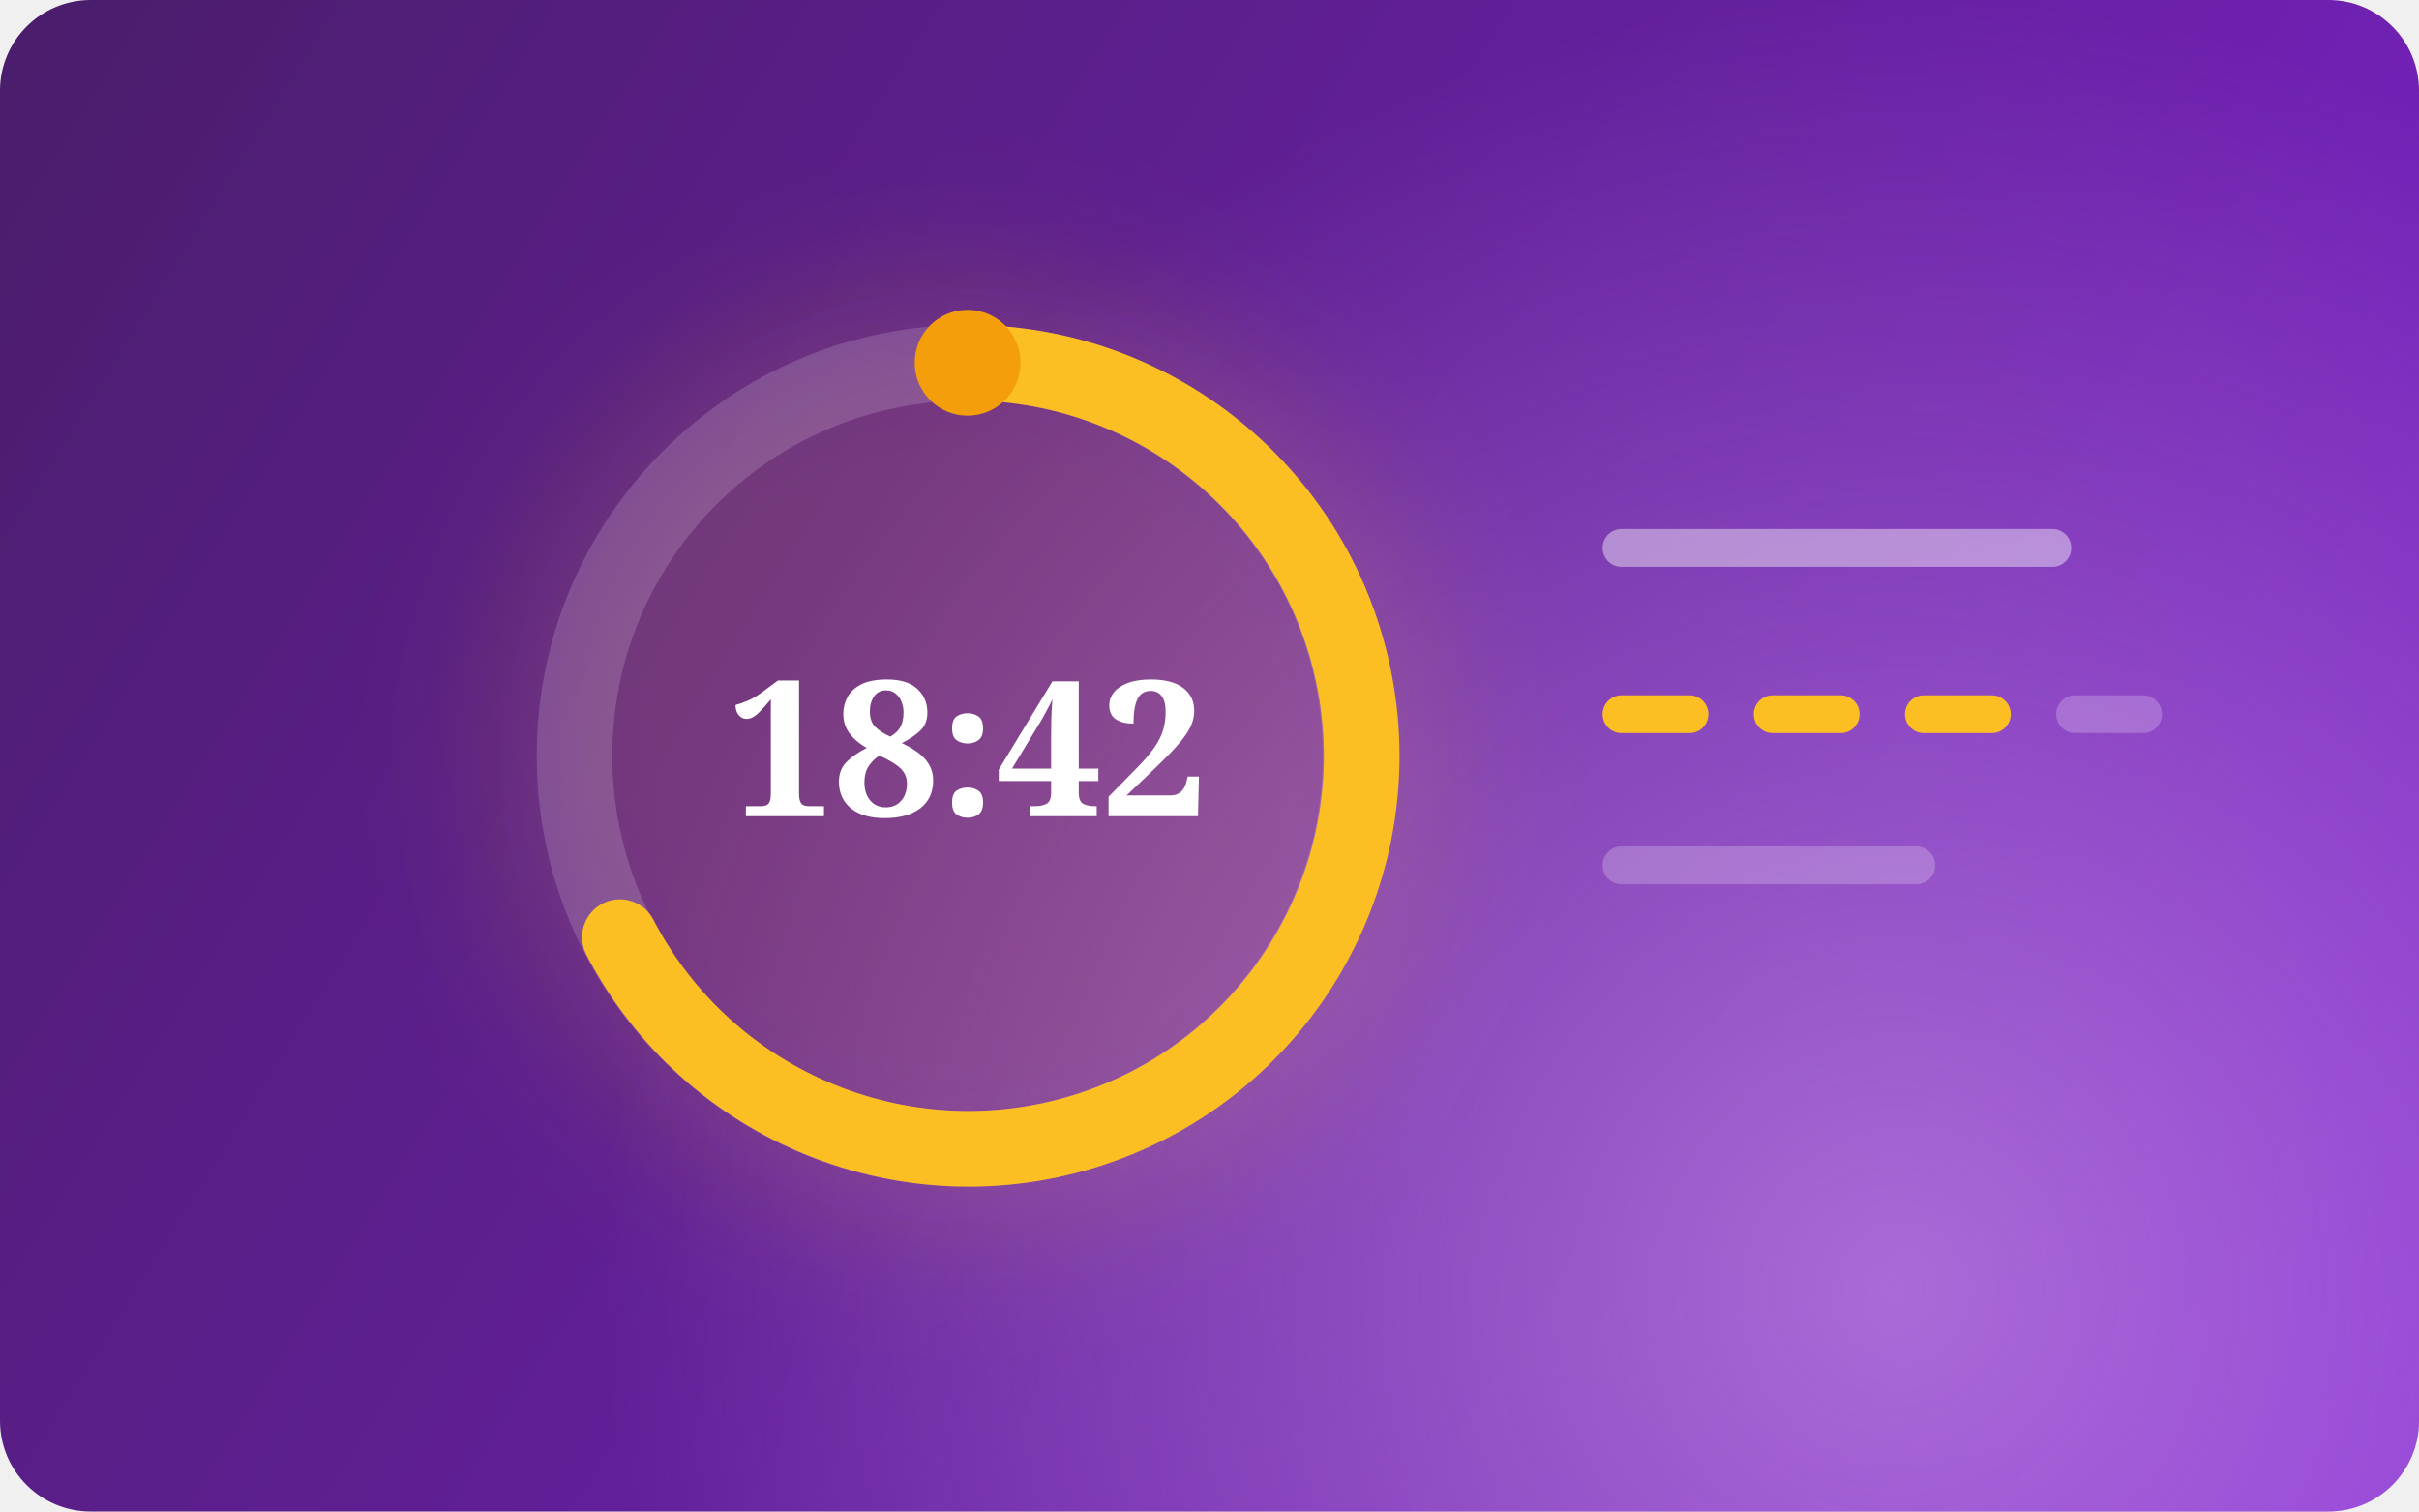
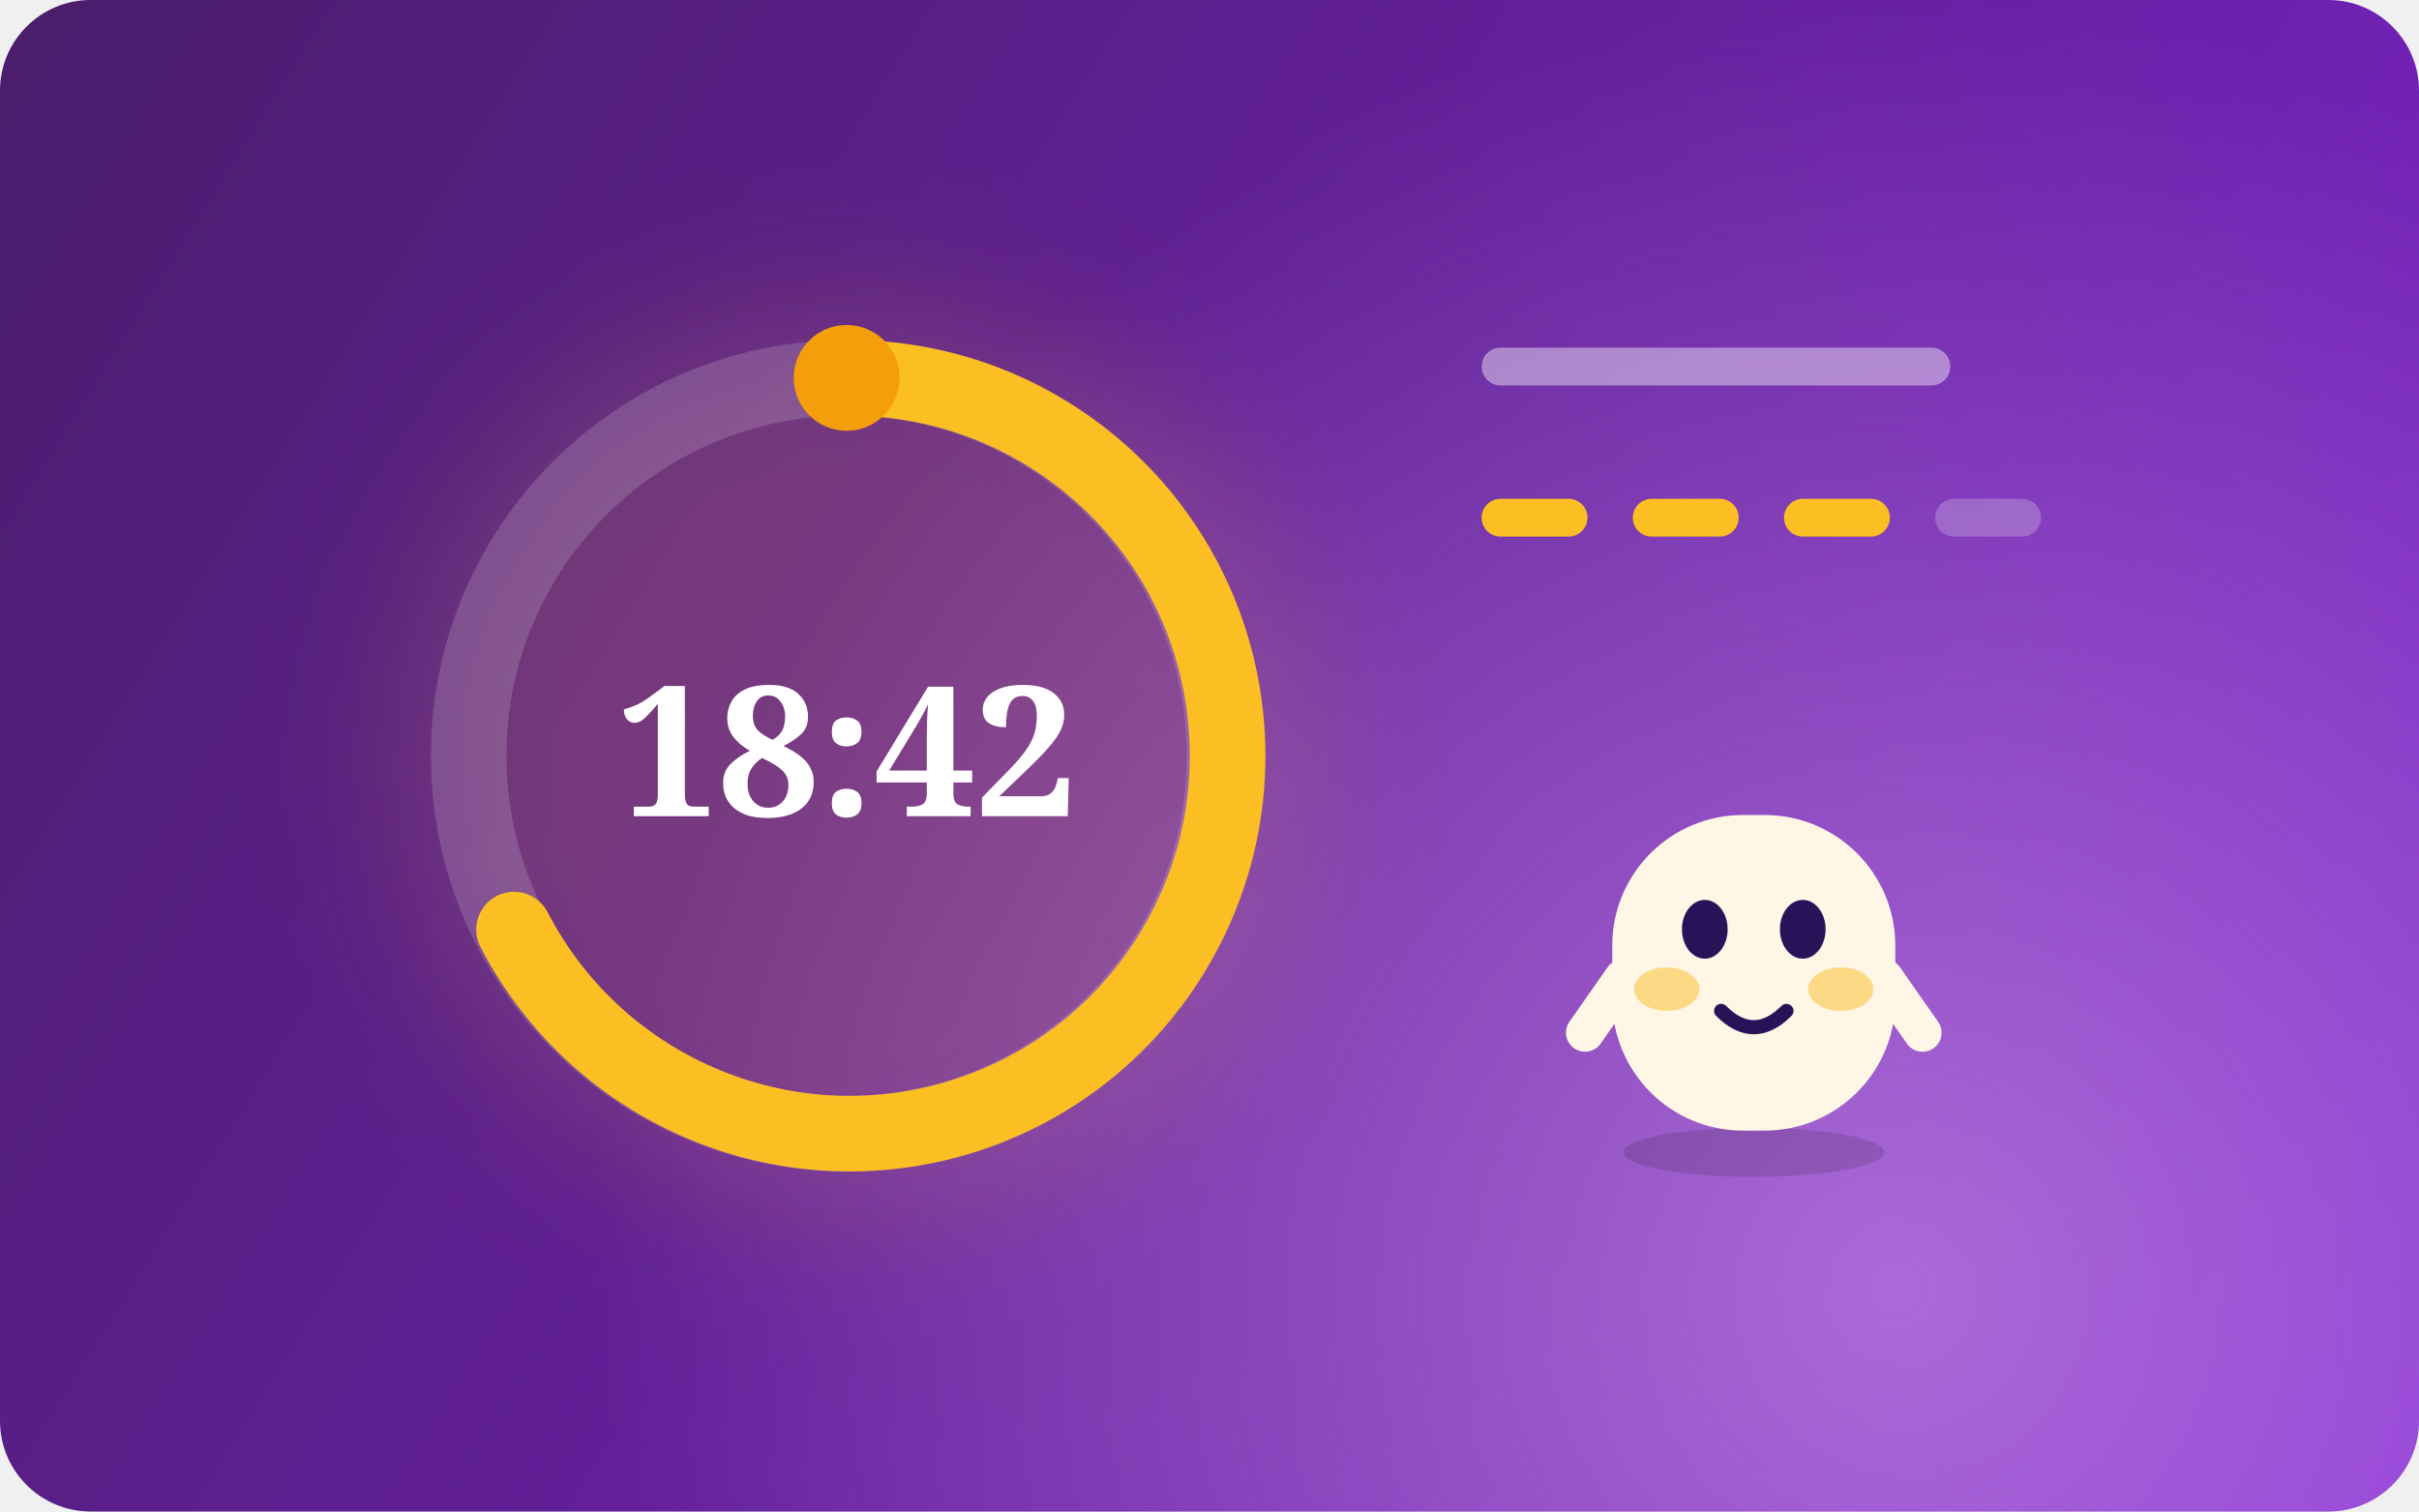
<svg xmlns="http://www.w3.org/2000/svg" width="320" height="200" viewBox="0 0 320 200" fill="none" role="img">
  <defs>
    <linearGradient id="g5" x1="0" y1="0" x2="320" y2="200" gradientUnits="userSpaceOnUse">
      <stop stop-color="#4A1D6B" />
      <stop offset="1" stop-color="#7E22CE" />
    </linearGradient>
    <radialGradient id="o5" cx="0" cy="0" r="1" gradientUnits="userSpaceOnUse" gradientTransform="translate(250 170) scale(170)">
      <stop stop-color="#F5D0FE" stop-opacity="0.42" />
      <stop offset="1" stop-color="#F5D0FE" stop-opacity="0" />
    </radialGradient>
    <linearGradient id="s5" x1="0" y1="0" x2="0" y2="1">
      <stop stop-color="#fff" stop-opacity="0.22" />
      <stop offset="1" stop-color="#fff" stop-opacity="0.06" />
    </linearGradient>
    <filter id="b5" x="-60%" y="-60%" width="220%" height="220%">
      <feGaussianBlur stdDeviation="10" />
    </filter>
    <clipPath id="c5">
      <rect width="320" height="200" rx="12" />
    </clipPath>
  </defs>
+   <style>
+       .fl5 { transform-box: fill-box; transform-origin: center;
+              animation: f5 3.6s ease-in-out 2.0s infinite; }
+       @keyframes f5 { 0%,100% { transform: translateY(0) } 50% { transform: translateY(-5px) } }
+       .ey5 { transform-box: fill-box; transform-origin: center;
+              animation: b5 5.4s ease-in-out 1.6s infinite; }
+       @keyframes b5 { 0%,93%,100% { transform: scaleY(1) } 96% { transform: scaleY(0.12) } }
+       .pl5 { transform-box: fill-box; transform-origin: center;
+              animation: p5 2.8s ease-in-out infinite; }
+       @keyframes p5 { 0%,100% { opacity: .55 } 50% { opacity: 1 } }
+       @media (prefers-reduced-motion: reduce) {
+         .fl5, .ey5, .pl5 { animation: none }
+       }
+     </style>
  <g clip-path="url(#c5)">
    <rect width="320" height="200" fill="url(#g5)" />
    <rect width="320" height="200" fill="url(#o5)" />
-     <circle cx="128" cy="100" r="62" fill="#FBBF24" fill-opacity="0.16" filter="url(#b5)" />
-     <circle cx="128" cy="100" r="52" stroke="#fff" stroke-opacity="0.16" stroke-width="10" fill="none" />
-     <path d="M128 48 a52 52 0 1 1 -46 76" stroke="#FBBF24" stroke-width="10" stroke-linecap="round" fill="none" />
-     <circle cx="128" cy="48" r="7" fill="#F59E0B" />
-     <text x="128" y="108" font-family="Georgia, serif" font-size="25" font-weight="700" fill="#fff" text-anchor="middle">18:42</text>
-     <rect x="212" y="92" width="14" height="5" rx="2.5" fill="#FBBF24" fill-opacity="1" />
-     <rect x="232" y="92" width="14" height="5" rx="2.5" fill="#FBBF24" fill-opacity="1" />
-     <rect x="252" y="92" width="14" height="5" rx="2.5" fill="#FBBF24" fill-opacity="1" />
-     <rect x="272" y="92" width="14" height="5" rx="2.5" fill="#fff" fill-opacity="0.22" />
-     <rect x="212" y="70" width="62" height="5" rx="2.5" fill="#fff" fill-opacity="0.42" />
-     <rect x="212" y="112" width="44" height="5" rx="2.5" fill="#fff" fill-opacity="0.22" />
+     <circle cx="112" cy="100" r="60" fill="#FBBF24" fill-opacity="0.16" filter="url(#b5)" />
+     <circle cx="112" cy="100" r="50" stroke="#fff" stroke-opacity="0.16" stroke-width="10" fill="none" />
+     <path d="M112 50 a50 50 0 1 1 -44 73" stroke="#FBBF24" stroke-width="10" stroke-linecap="round" fill="none" />
+     <circle cx="112" cy="50" r="7" fill="#F59E0B" class="pl5" />
+     <text x="112" y="108" font-family="Georgia, serif" font-size="24" font-weight="700" fill="#fff" text-anchor="middle">18:42</text>
+     <rect x="196" y="66" width="14" height="5" rx="2.5" fill="#FBBF24" fill-opacity="1" />
+     <rect x="216" y="66" width="14" height="5" rx="2.5" fill="#FBBF24" fill-opacity="1" />
+     <rect x="236" y="66" width="14" height="5" rx="2.5" fill="#FBBF24" fill-opacity="1" />
+     <rect x="256" y="66" width="14" height="5" rx="2.5" fill="#fff" fill-opacity="0.22" />
+     <rect x="196" y="46" width="62" height="5" rx="2.5" fill="#fff" fill-opacity="0.42" />
+     <g transform="translate(232 128) scale(0.72)">
+       <g class="fl5">
+         <ellipse cx="0" cy="34" rx="24" ry="4.5" fill="#000" fill-opacity="0.13" />
+         <path d="M-24 2 L-31 12" stroke="#FFF6E6" stroke-width="7" stroke-linecap="round" />
+         <path d="M24 2 L31 12" stroke="#FFF6E6" stroke-width="7" stroke-linecap="round" />
+         <rect x="-26" y="-28" width="52" height="58" rx="24" fill="#FFF6E6" />
+         <ellipse cx="-16" cy="4" rx="6" ry="4" fill="#FBBF24" fill-opacity="0.5" />
+         <ellipse cx="16" cy="4" rx="6" ry="4" fill="#FBBF24" fill-opacity="0.5" />
+         <ellipse class="ey5" cx="-9" cy="-7" rx="4.2" ry="5.4" fill="#2A1259" />
+         <ellipse class="ey5" cx="9" cy="-7" rx="4.2" ry="5.4" fill="#2A1259" />
+         <path d="M-6 8 q6 6 12 0" stroke="#2A1259" stroke-width="2.6" stroke-linecap="round" fill="none" />
+       </g>
+     </g>
  </g>
</svg>
